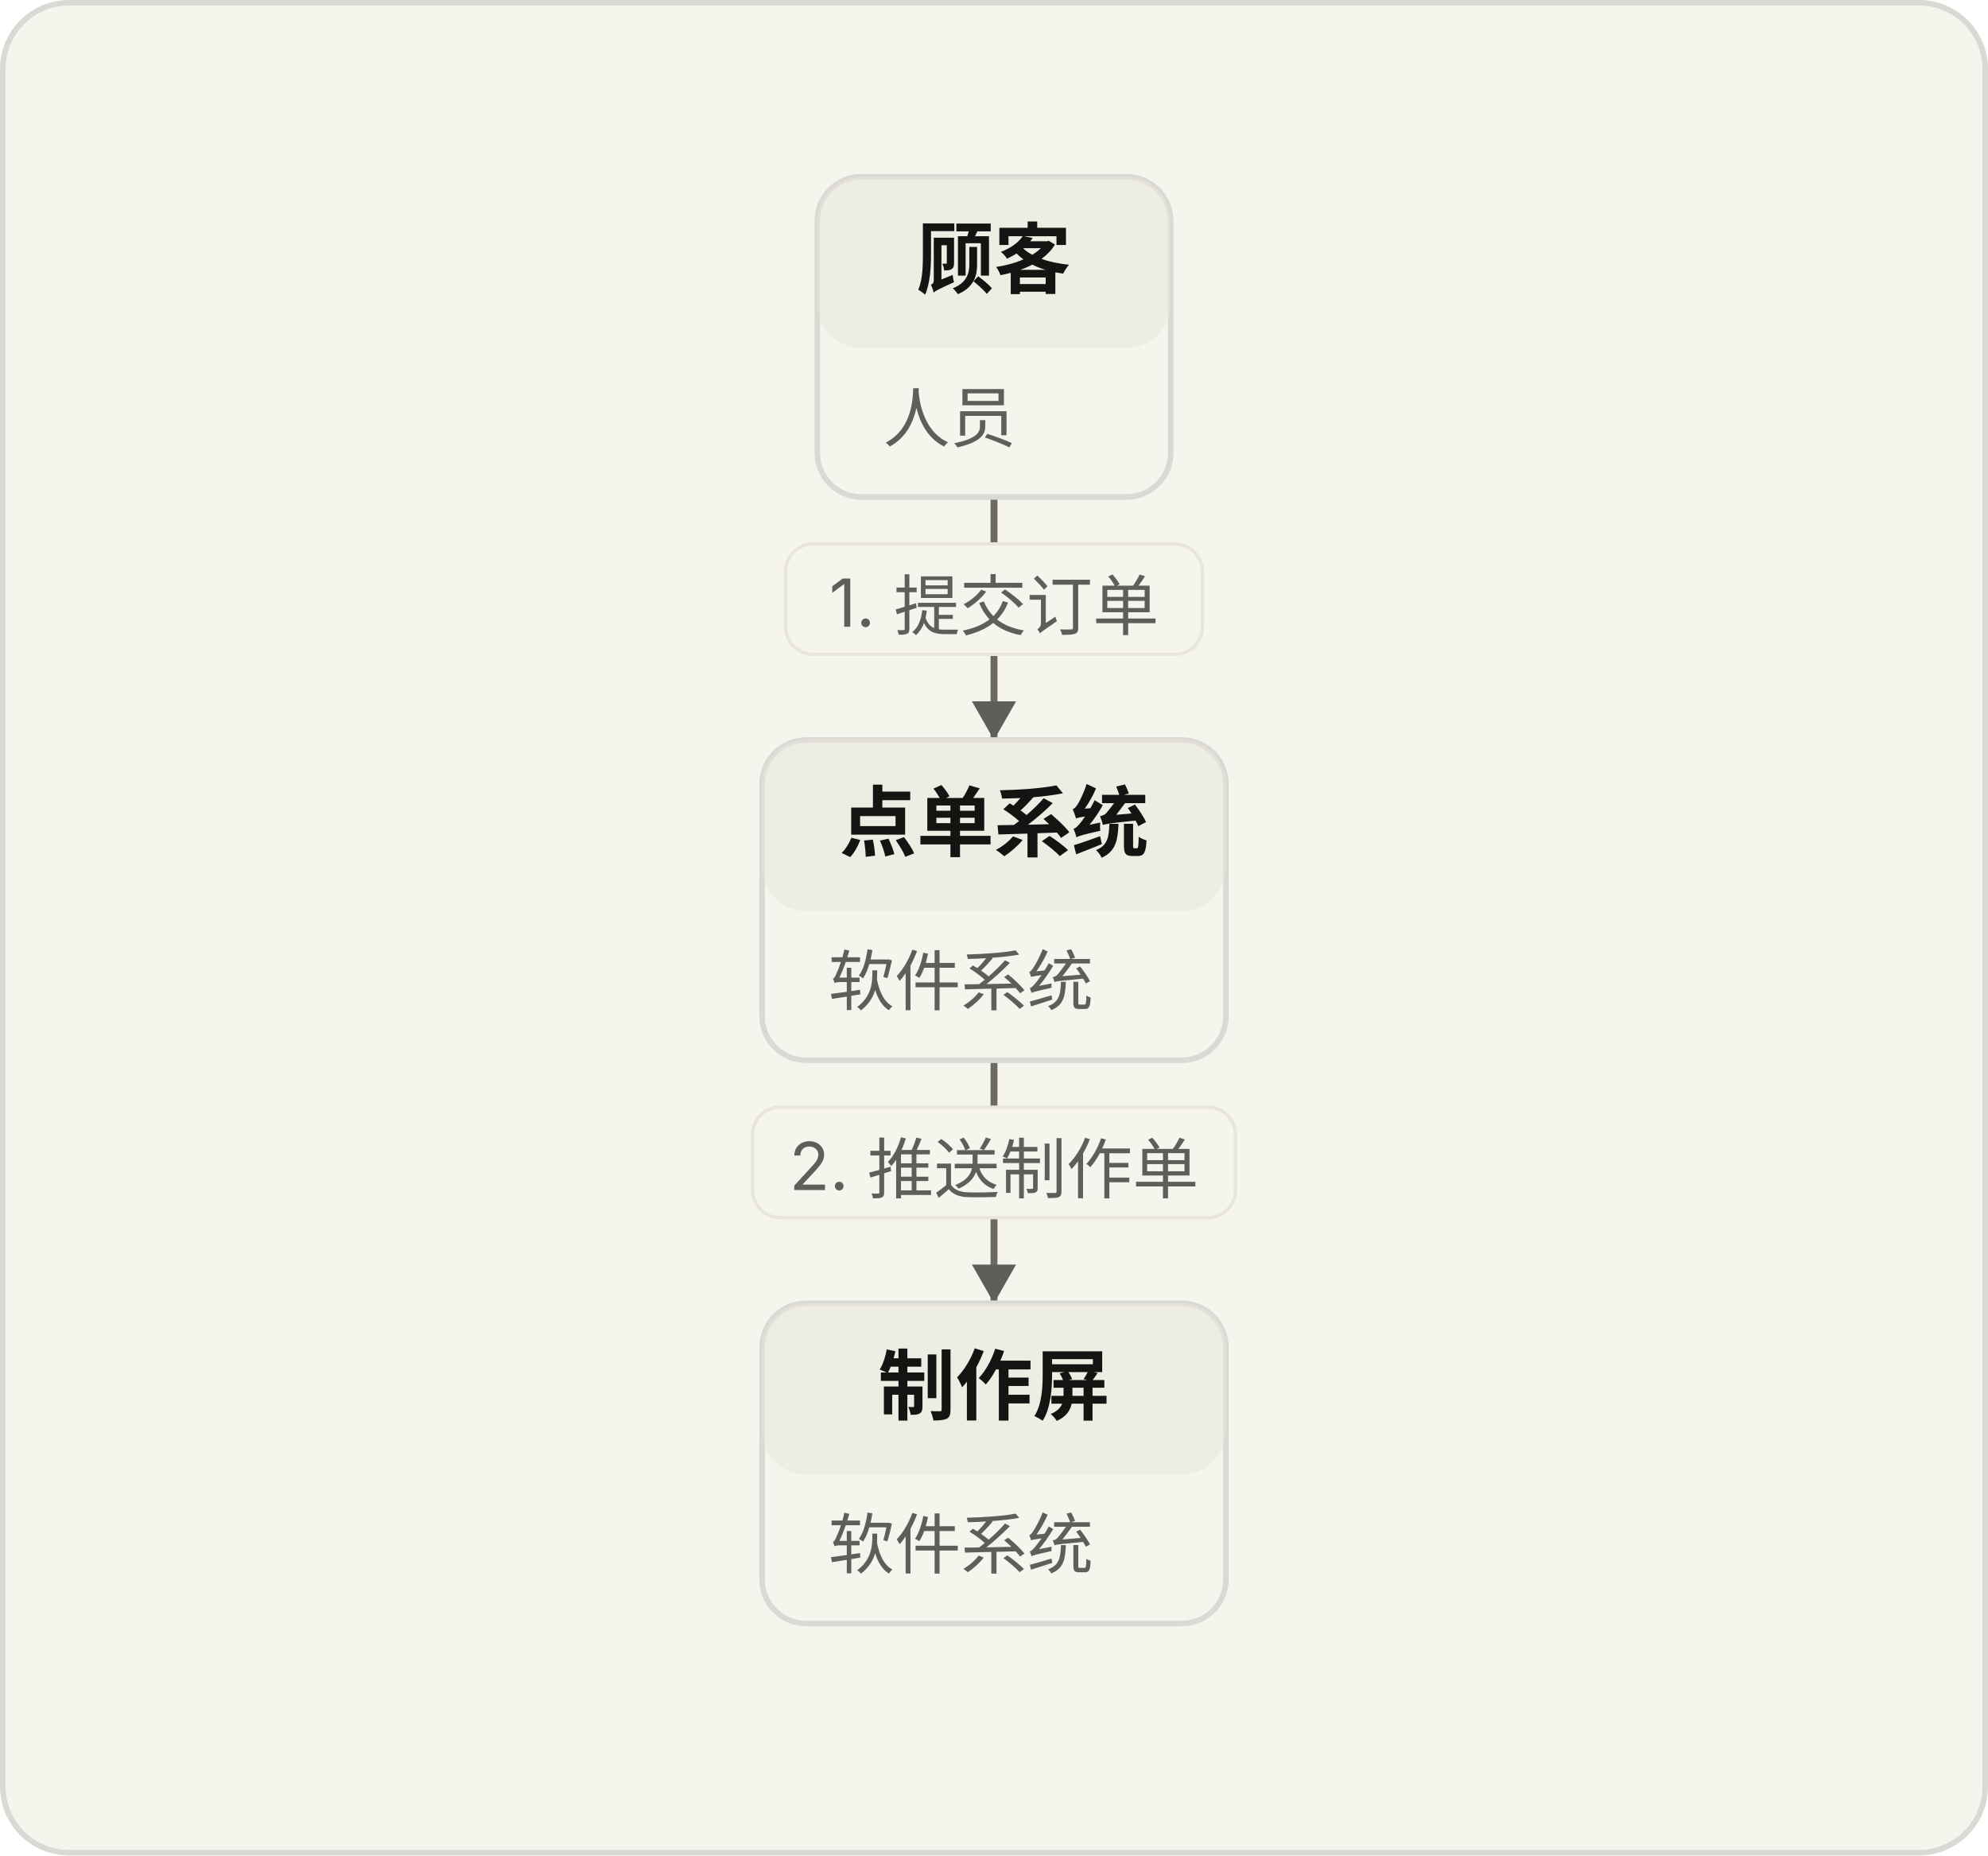
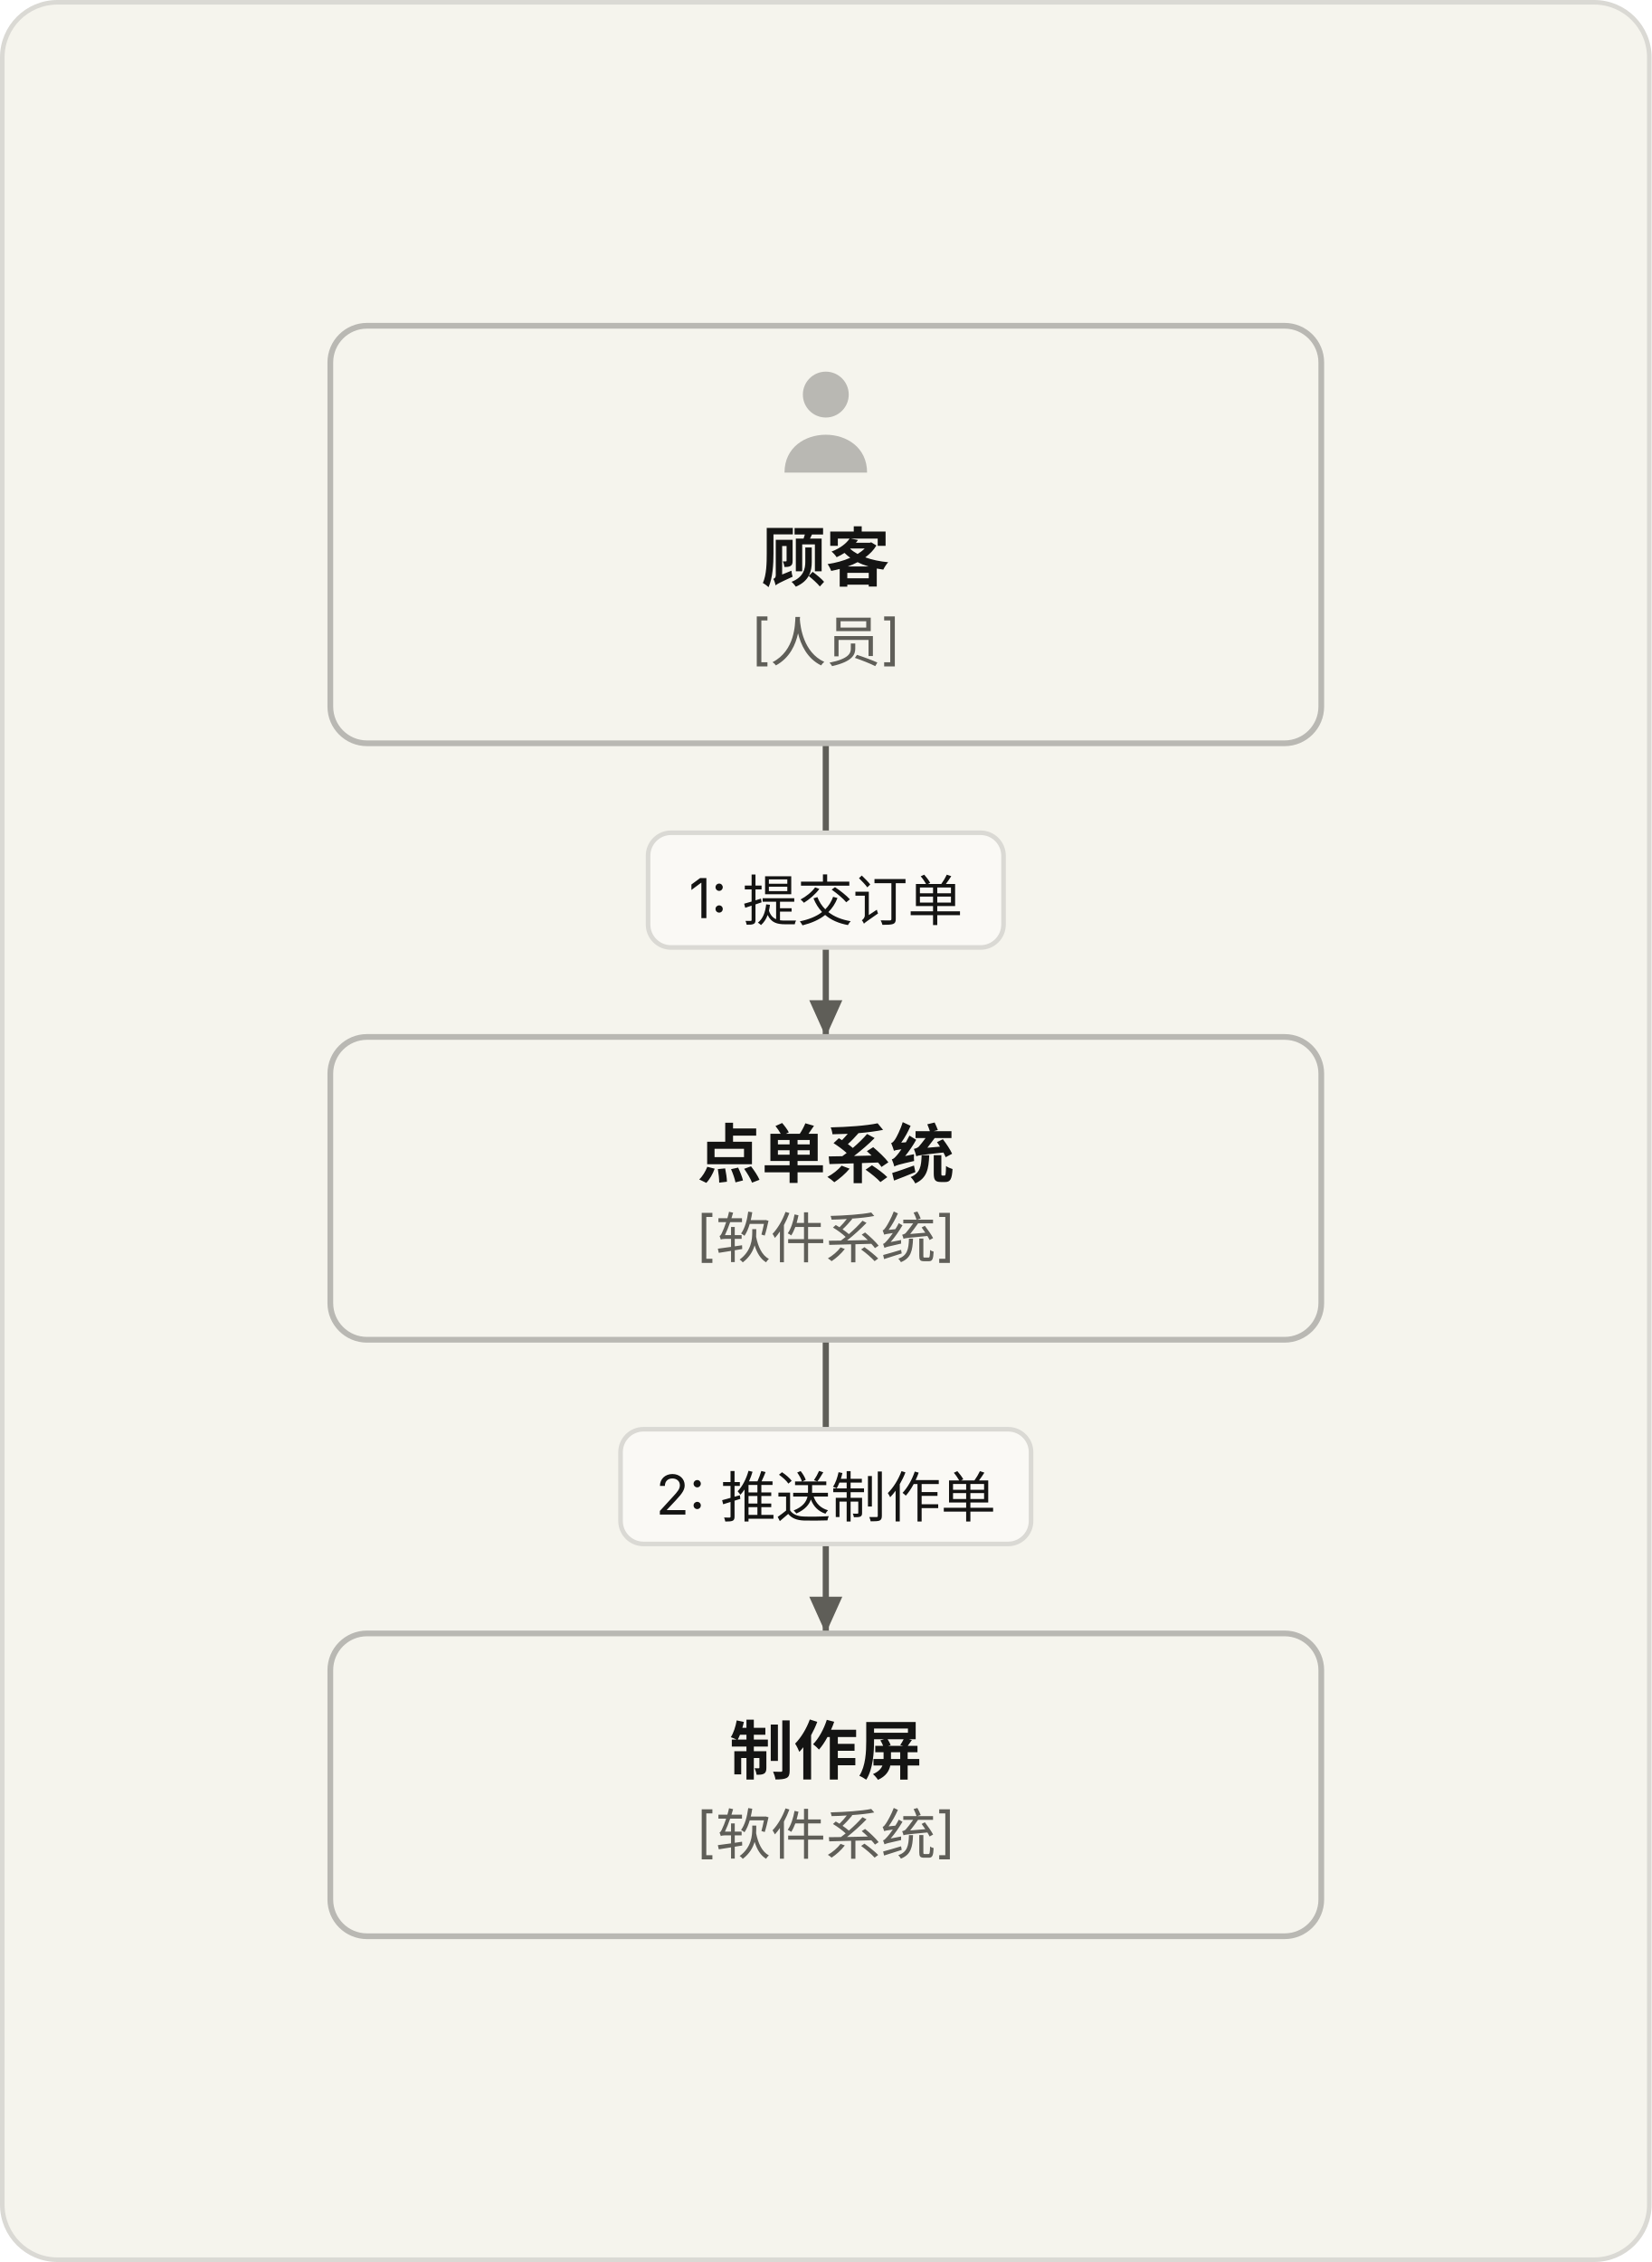
- <svg xmlns="http://www.w3.org/2000/svg" width="360" height="336" viewBox="0 0 360 336" font-family="system-ui, -apple-system, BlinkMacSystemFont, &quot;Segoe UI&quot;, &quot;Noto Sans SC&quot;, &quot;Microsoft YaHei&quot;, sans-serif" role="img" lang="zh-CN">
-   <rect x="0.5" y="0.5" width="359" height="335" rx="12" fill="#f5f4ed" stroke="#dad9d4" />
-   <g transform="translate(11 16)">
-     <svg width="338" height="304" viewBox="0 0 338 304" font-family="system-ui, -apple-system, BlinkMacSystemFont, &quot;Segoe UI&quot;, &quot;Noto Sans SC&quot;, &quot;Microsoft YaHei&quot;, sans-serif" role="img" aria-labelledby="g-diagram-C4Dynamic-title">
-       <g transform="translate(111 0)">
-         <path d="M58 74 C58 88.667 58 103.333 58 118" fill="none" stroke="#6b6961" stroke-width="1.25" data-kc-kind="edge" data-kc-edge="0" data-kc-source="guest" data-kc-target="order" data-kc-type="Rel" data-kc-startPort="undefined" data-kc-endPort="undefined" data-kc-direction="right" />
-         <polygon points="58,118 54,111 62,111" fill="#5f5e58" data-kc-kind="relation-marker" data-kc-edge="0" data-kc-marker="arrow" />
-         <rect x="20.262" y="82.5" width="75.477" height="20" rx="5" fill="#f5f4ed" stroke="#e8e6dc" stroke-width="0.6" />
-         <text x="58" y="97.5" text-anchor="middle" font-size="12" font-weight="400" fill="#5f5e58" data-kc-kind="edge-label" data-kc-edge="0">1. 提交订单</text>
-         <path d="M58 176 C58 190.667 58 205.333 58 220" fill="none" stroke="#6b6961" stroke-width="1.25" data-kc-kind="edge" data-kc-edge="1" data-kc-source="order" data-kc-target="bar" data-kc-type="Rel" data-kc-startPort="undefined" data-kc-endPort="undefined" data-kc-direction="right" />
-         <polygon points="58,220 54,213 62,213" fill="#5f5e58" data-kc-kind="relation-marker" data-kc-edge="1" data-kc-marker="arrow" />
-         <rect x="14.262" y="184.5" width="87.477" height="20" rx="5" fill="#f5f4ed" stroke="#e8e6dc" stroke-width="0.6" />
-         <text x="58" y="199.5" text-anchor="middle" font-size="12" font-weight="400" fill="#5f5e58" data-kc-kind="edge-label" data-kc-edge="1">2. 推送制作单</text>
-         <rect x="26" y="16" width="64" height="58" rx="8" fill="#f5f4ed" stroke="#dad9d4" stroke-width="1" data-kc-kind="node" data-kc-node="guest" data-kc-type="Person" />
-         <rect x="26" y="16" width="64" height="31" rx="8" fill="#e8e6dc" fill-opacity="0.5" stroke="none" data-kc-kind="node-header" data-kc-node="guest" />
-         <text x="58" y="36" text-anchor="middle" font-size="14" font-weight="600" fill="#141413" data-kc-kind="node-label" data-kc-node="guest">顾客</text>
-         <text x="38" y="64" text-anchor="start" font-size="12" font-weight="400" fill="#5f5e58" data-kc-kind="node-detail" data-kc-node="guest">人员</text>
-         <rect x="16" y="118" width="84" height="58" rx="8" fill="#f5f4ed" stroke="#dad9d4" stroke-width="1" data-kc-kind="node" data-kc-node="order" data-kc-type="System" />
-         <rect x="16" y="118" width="84" height="31" rx="8" fill="#e8e6dc" fill-opacity="0.5" stroke="none" data-kc-kind="node-header" data-kc-node="order" />
-         <text x="58" y="138" text-anchor="middle" font-size="14" font-weight="600" fill="#141413" data-kc-kind="node-label" data-kc-node="order">点单系统</text>
-         <text x="28" y="166" text-anchor="start" font-size="12" font-weight="400" fill="#5f5e58" data-kc-kind="node-detail" data-kc-node="order">软件系统</text>
-         <rect x="16" y="220" width="84" height="58" rx="8" fill="#f5f4ed" stroke="#dad9d4" stroke-width="1" data-kc-kind="node" data-kc-node="bar" data-kc-type="System" />
-         <rect x="16" y="220" width="84" height="31" rx="8" fill="#e8e6dc" fill-opacity="0.5" stroke="none" data-kc-kind="node-header" data-kc-node="bar" />
-         <text x="58" y="240" text-anchor="middle" font-size="14" font-weight="600" fill="#141413" data-kc-kind="node-label" data-kc-node="bar">制作屏</text>
-         <text x="28" y="268" text-anchor="start" font-size="12" font-weight="400" fill="#5f5e58" data-kc-kind="node-detail" data-kc-node="bar">软件系统</text>
+ <svg xmlns="http://www.w3.org/2000/svg" width="360" height="493" viewBox="0 0 360 493" font-family="system-ui, -apple-system, BlinkMacSystemFont, &quot;Segoe UI&quot;, &quot;Noto Sans SC&quot;, &quot;Microsoft YaHei&quot;, sans-serif" role="img" lang="zh-CN">
+   <rect x="0.5" y="0.5" width="359" height="492" rx="12" fill="#f5f4ed" stroke="#dad9d4" />
+   <g transform="translate(11 33)">
+     <svg width="338" height="427" viewBox="0 0 338 427" font-family="system-ui, -apple-system, BlinkMacSystemFont, &quot;Segoe UI&quot;, &quot;Noto Sans SC&quot;, &quot;Microsoft YaHei&quot;, sans-serif" role="img" aria-labelledby="g-diagram-C4Dynamic-title">
+       <polyline points="169,129 169,193" fill="none" stroke="#5f5e58" stroke-width="1.35" stroke-linejoin="round" data-kc-kind="edge" data-kc-from="guest" data-kc-to="order" />
+       <polygon points="169,193 165.4,185 172.6,185" fill="#5f5e58" data-kc-kind="relation-marker" data-kc-from="guest" data-kc-to="order" data-kc-end="end" />
+       <polyline points="169,259 169,323" fill="none" stroke="#5f5e58" stroke-width="1.35" stroke-linejoin="round" data-kc-kind="edge" data-kc-from="order" data-kc-to="bar" />
+       <polygon points="169,323 165.4,315 172.6,315" fill="#5f5e58" data-kc-kind="relation-marker" data-kc-from="order" data-kc-to="bar" data-kc-end="end" />
+       <rect x="61" y="38" width="216" height="91" rx="8" fill="#f5f4ed" stroke="#b9b8b3" stroke-width="1.25" data-kc-kind="node" data-kc-id="guest" />
+       <circle cx="169" cy="53" r="5" fill="#b9b8b3" />
+       <path d="M160 70 C160 59 178 59 178 70 Z" fill="#b9b8b3" />
+       <text x="169" y="87.5" dominant-baseline="central" text-anchor="middle" font-size="14" font-weight="600" fill="#141413">顾客</text>
+       <text x="169" y="104.5" dominant-baseline="central" text-anchor="middle" font-size="12" font-weight="400" fill="#5f5e58">[人员]</text>
+       <rect x="61" y="193" width="216" height="66" rx="8" fill="#f5f4ed" stroke="#b9b8b3" stroke-width="1.25" data-kc-kind="node" data-kc-id="order" />
+       <text x="169" y="217.5" dominant-baseline="central" text-anchor="middle" font-size="14" font-weight="600" fill="#141413">点单系统</text>
+       <text x="169" y="234.5" dominant-baseline="central" text-anchor="middle" font-size="12" font-weight="400" fill="#5f5e58">[软件系统]</text>
+       <rect x="61" y="323" width="216" height="66" rx="8" fill="#f5f4ed" stroke="#b9b8b3" stroke-width="1.25" data-kc-kind="node" data-kc-id="bar" />
+       <text x="169" y="347.5" dominant-baseline="central" text-anchor="middle" font-size="14" font-weight="600" fill="#141413">制作屏</text>
+       <text x="169" y="364.5" dominant-baseline="central" text-anchor="middle" font-size="12" font-weight="400" fill="#5f5e58">[软件系统]</text>
+       <g data-kc-kind="edge-label-group" data-kc-from="guest" data-kc-to="order">
+         <rect x="130.262" y="148.5" width="77.477" height="25" fill="#faf9f5" stroke="#dad9d4" rx="5" />
+         <text x="169" y="161" dominant-baseline="central" text-anchor="middle" font-size="12" font-weight="400" fill="#141413">1: 提交订单</text>
+       </g>
+       <g data-kc-kind="edge-label-group" data-kc-from="order" data-kc-to="bar">
+         <rect x="124.262" y="278.5" width="89.477" height="25" fill="#faf9f5" stroke="#dad9d4" rx="5" />
+         <text x="169" y="291" dominant-baseline="central" text-anchor="middle" font-size="12" font-weight="400" fill="#141413">2: 推送制作单</text>
      </g>
    </svg>
  </g>
</svg>
